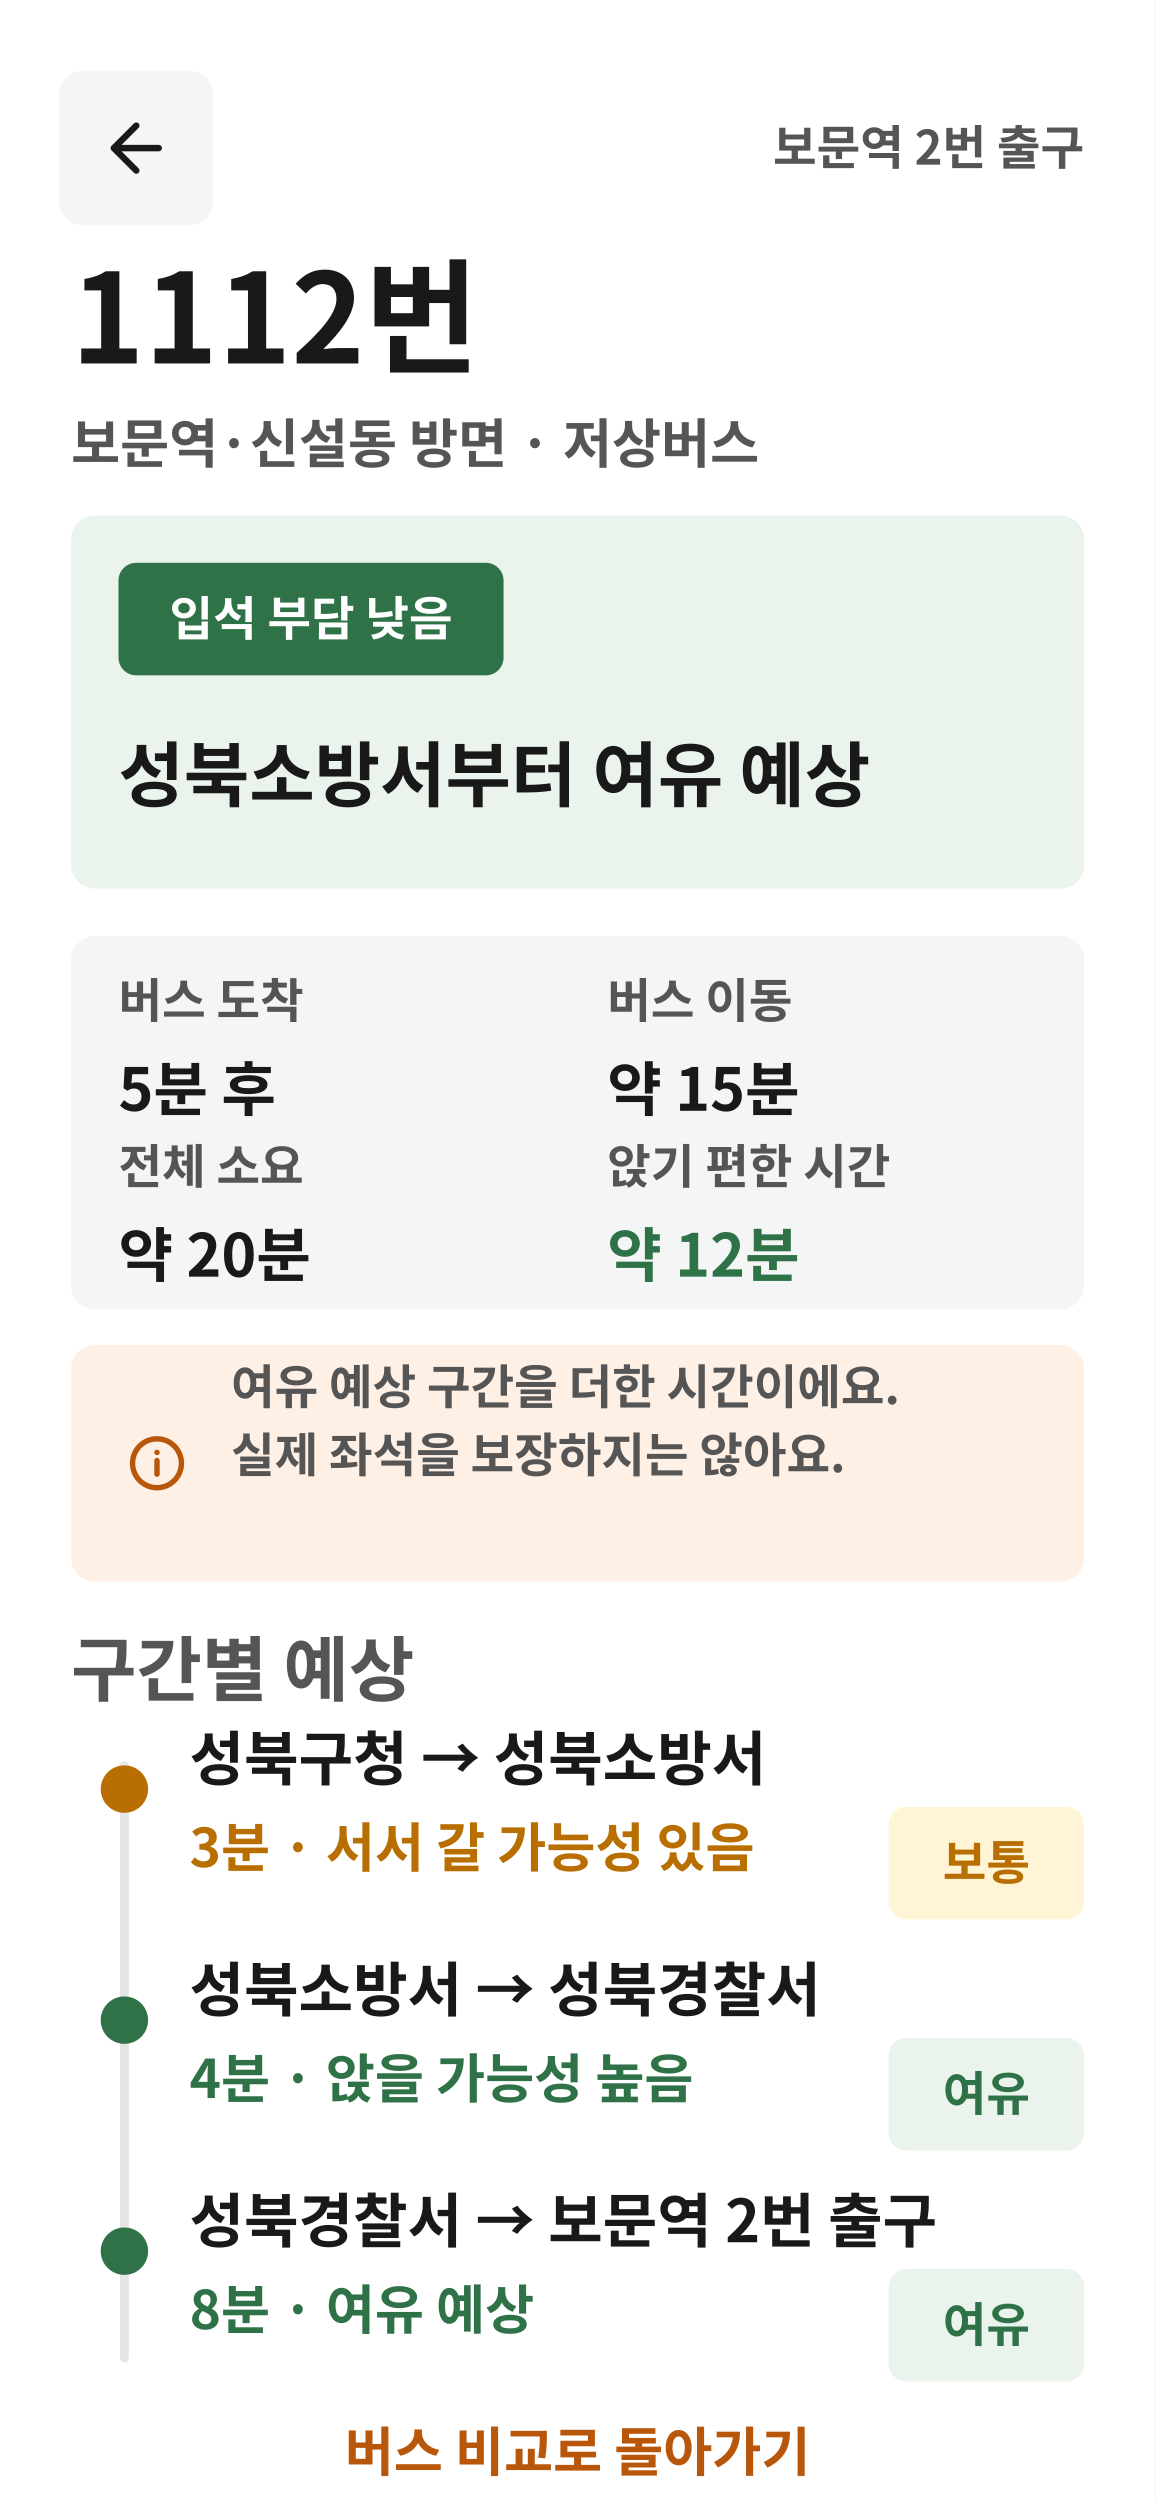
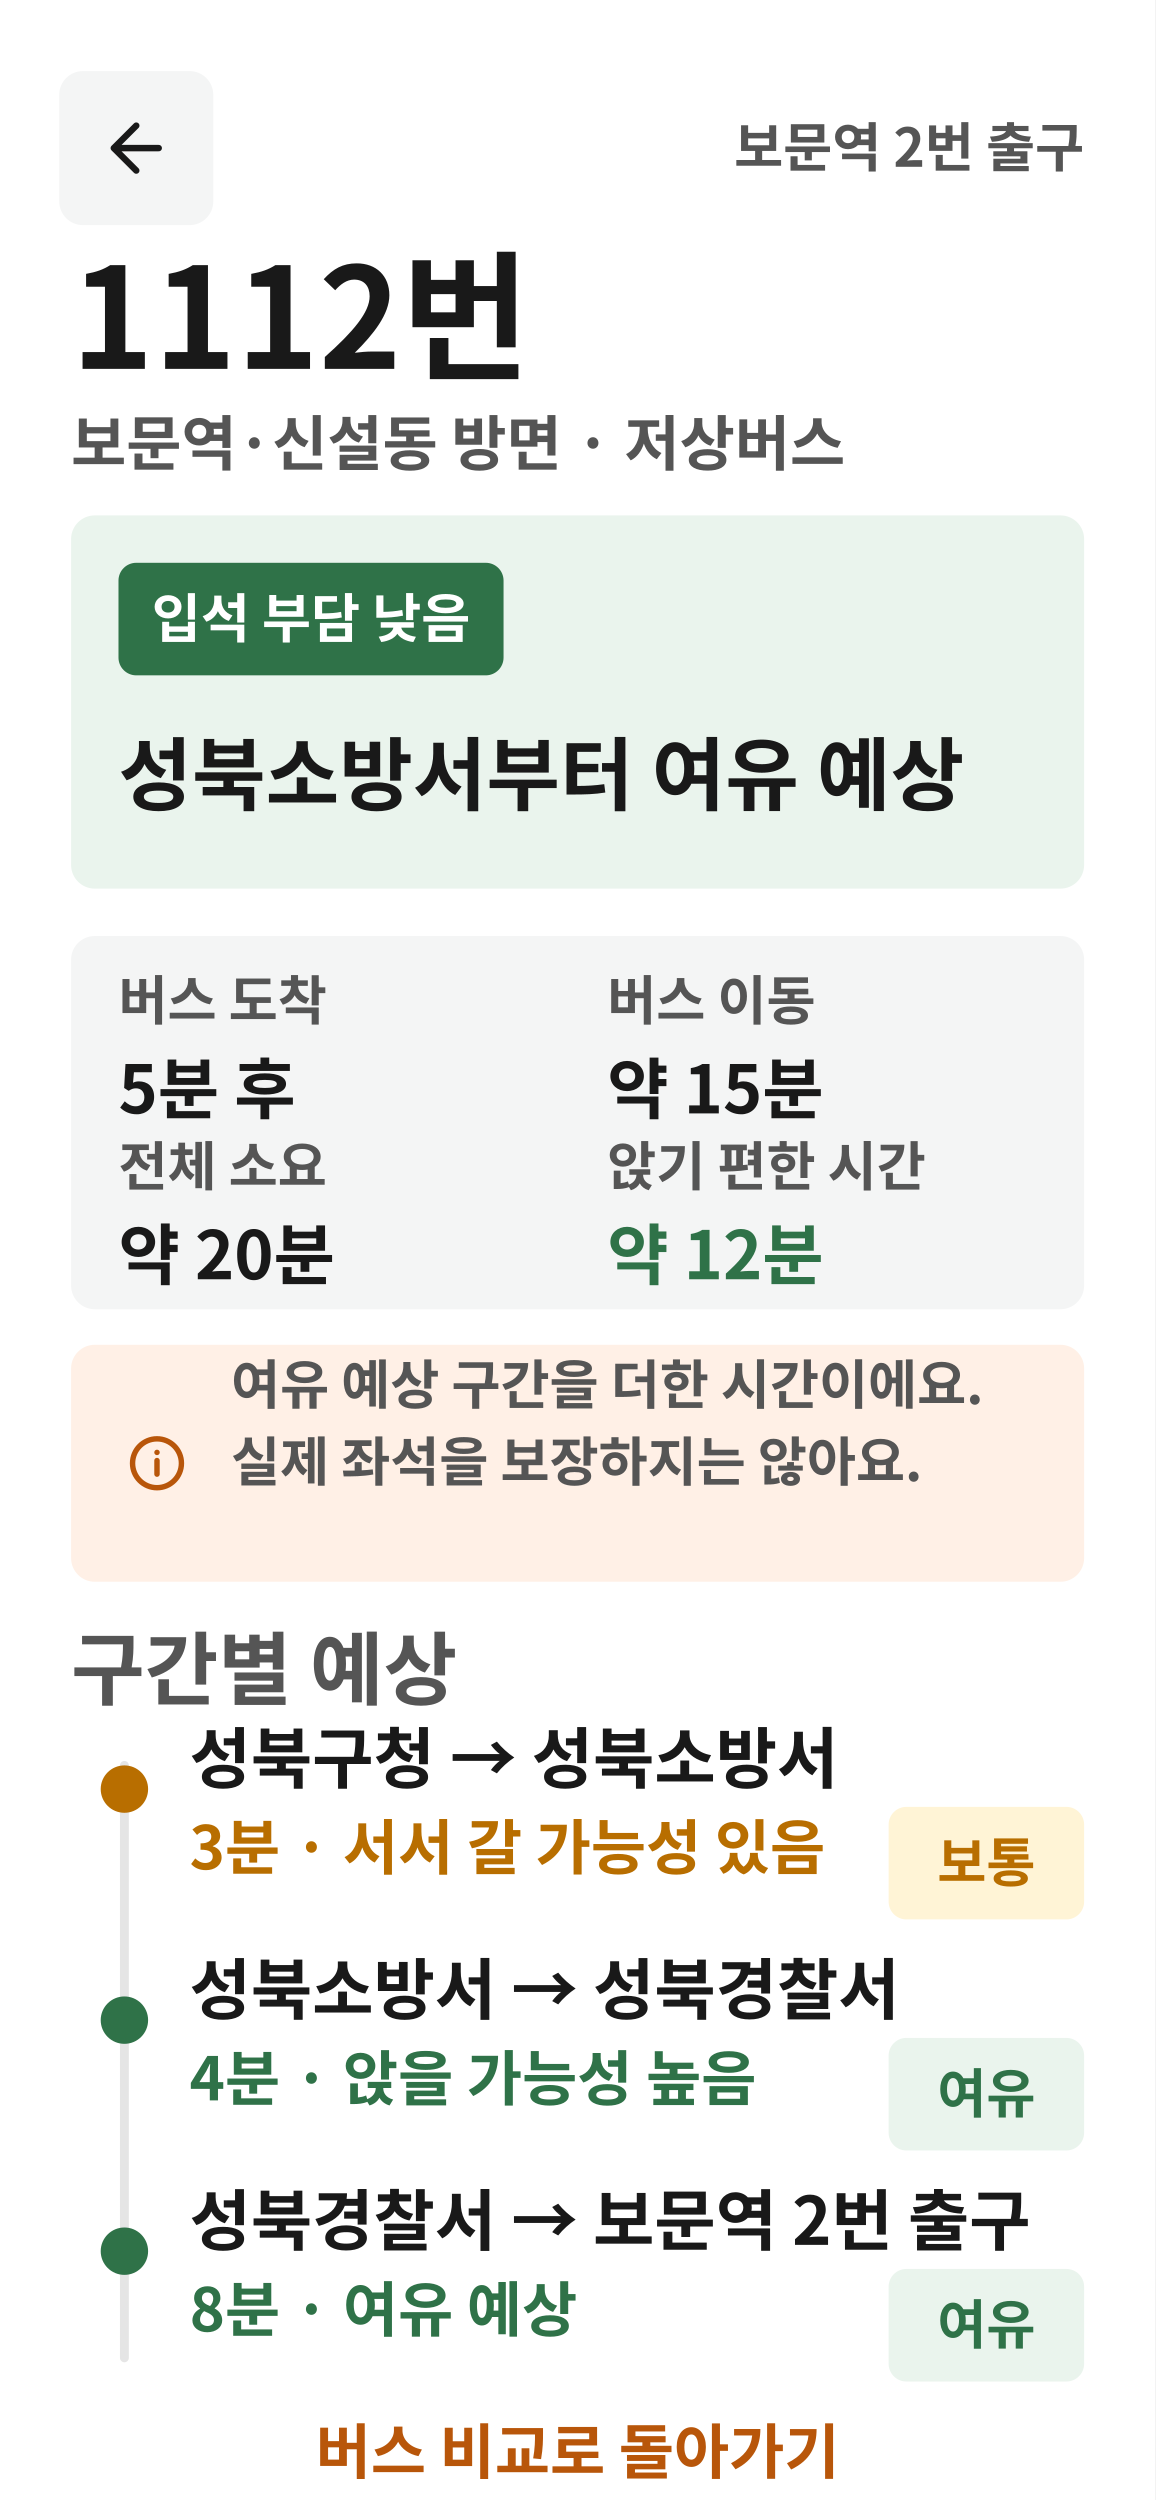
<svg xmlns="http://www.w3.org/2000/svg" width="390" height="844" viewBox="0 0 390 844" role="img" aria-label="버스 구간별 혼잡도 상세 화면">
  <rect x="0" y="0" width="390" height="844" rx="0" fill="#FFFFFF" stroke="none" stroke-width="1" />
  <rect x="20" y="24" width="52" height="52" rx="8" fill="#F4F5F5" stroke="none" stroke-width="1" />
  <g transform="translate(33 37) scale(1.083333)">
    <path d="M19 12H5M12 19l-7-7 7-7" fill="none" stroke="#191919" stroke-width="2" stroke-linecap="round" stroke-linejoin="round" />
  </g>
-   <text x="366" y="50" font-family="Noto Sans CJK KR, Malgun Gothic, sans-serif" font-size="16" font-weight="700" fill="#555555" text-anchor="end" dominant-baseline="middle" letter-spacing="0">보문역 2번 출구</text>
-   <text x="24" y="108" font-family="Noto Sans CJK KR, Malgun Gothic, sans-serif" font-size="42" font-weight="800" fill="#191919" text-anchor="start" dominant-baseline="middle" letter-spacing="0">1112번</text>
-   <text x="24" y="150" font-family="Noto Sans CJK KR, Malgun Gothic, sans-serif" font-size="18" font-weight="600" fill="#555555" text-anchor="start" dominant-baseline="middle" letter-spacing="0">보문역·신설동 방면 · 저상버스</text>
+   <text x="366" y="50" font-family="Noto Sans CJK KR, Malgun Gothic, sans-serif" font-size="18" font-weight="700" fill="#555555" text-anchor="end" dominant-baseline="middle" letter-spacing="0">보문역 2번 출구</text>
+   <text x="24" y="108" font-family="Noto Sans CJK KR, Malgun Gothic, sans-serif" font-size="47.25" font-weight="800" fill="#191919" text-anchor="start" dominant-baseline="middle" letter-spacing="0">1112번</text>
+   <text x="24" y="150" font-family="Noto Sans CJK KR, Malgun Gothic, sans-serif" font-size="20.25" font-weight="600" fill="#555555" text-anchor="start" dominant-baseline="middle" letter-spacing="0">보문역·신설동 방면 · 저상버스</text>
  <rect x="24" y="174" width="342" height="126" rx="8" fill="#EAF4ED" stroke="none" stroke-width="1" />
  <rect x="40" y="190" width="130" height="38" rx="6" fill="#2F7248" stroke="none" stroke-width="1" />
-   <text x="105" y="209" font-family="Noto Sans CJK KR, Malgun Gothic, sans-serif" font-size="16" font-weight="800" fill="#FFFFFF" text-anchor="middle" dominant-baseline="middle" letter-spacing="0">입석 부담 낮음</text>
-   <text x="40" y="262" font-family="Noto Sans CJK KR, Malgun Gothic, sans-serif" font-size="24" font-weight="800" fill="#191919" text-anchor="start" dominant-baseline="middle" letter-spacing="0">성북소방서부터 여유 예상</text>
+   <text x="105" y="209" font-family="Noto Sans CJK KR, Malgun Gothic, sans-serif" font-size="18" font-weight="800" fill="#FFFFFF" text-anchor="middle" dominant-baseline="middle" letter-spacing="0">입석 부담 낮음</text>
+   <text x="40" y="262" font-family="Noto Sans CJK KR, Malgun Gothic, sans-serif" font-size="27" font-weight="800" fill="#191919" text-anchor="start" dominant-baseline="middle" letter-spacing="0">성북소방서부터 여유 예상</text>
  <rect x="24" y="316" width="342" height="126" rx="8" fill="#F4F5F5" stroke="none" stroke-width="1" />
-   <text x="40" y="338" font-family="Noto Sans CJK KR, Malgun Gothic, sans-serif" font-size="16" font-weight="600" fill="#555555" text-anchor="start" dominant-baseline="middle" letter-spacing="0">버스 도착</text>
-   <text x="40" y="368" font-family="Noto Sans CJK KR, Malgun Gothic, sans-serif" font-size="20" font-weight="800" fill="#191919" text-anchor="start" dominant-baseline="middle" letter-spacing="0">5분 후</text>
-   <text x="205" y="338" font-family="Noto Sans CJK KR, Malgun Gothic, sans-serif" font-size="16" font-weight="600" fill="#555555" text-anchor="start" dominant-baseline="middle" letter-spacing="0">버스 이동</text>
-   <text x="205" y="368" font-family="Noto Sans CJK KR, Malgun Gothic, sans-serif" font-size="20" font-weight="800" fill="#191919" text-anchor="start" dominant-baseline="middle" letter-spacing="0">약 15분</text>
-   <text x="40" y="394" font-family="Noto Sans CJK KR, Malgun Gothic, sans-serif" font-size="16" font-weight="600" fill="#555555" text-anchor="start" dominant-baseline="middle" letter-spacing="0">전체 소요</text>
-   <text x="40" y="424" font-family="Noto Sans CJK KR, Malgun Gothic, sans-serif" font-size="20" font-weight="800" fill="#191919" text-anchor="start" dominant-baseline="middle" letter-spacing="0">약 20분</text>
-   <text x="205" y="394" font-family="Noto Sans CJK KR, Malgun Gothic, sans-serif" font-size="16" font-weight="600" fill="#555555" text-anchor="start" dominant-baseline="middle" letter-spacing="0">앉기 편한 시간</text>
-   <text x="205" y="424" font-family="Noto Sans CJK KR, Malgun Gothic, sans-serif" font-size="20" font-weight="800" fill="#2F7248" text-anchor="start" dominant-baseline="middle" letter-spacing="0">약 12분</text>
+   <text x="40" y="338" font-family="Noto Sans CJK KR, Malgun Gothic, sans-serif" font-size="18" font-weight="600" fill="#555555" text-anchor="start" dominant-baseline="middle" letter-spacing="0">버스 도착</text>
+   <text x="40" y="368" font-family="Noto Sans CJK KR, Malgun Gothic, sans-serif" font-size="22.5" font-weight="800" fill="#191919" text-anchor="start" dominant-baseline="middle" letter-spacing="0">5분 후</text>
+   <text x="205" y="338" font-family="Noto Sans CJK KR, Malgun Gothic, sans-serif" font-size="18" font-weight="600" fill="#555555" text-anchor="start" dominant-baseline="middle" letter-spacing="0">버스 이동</text>
+   <text x="205" y="368" font-family="Noto Sans CJK KR, Malgun Gothic, sans-serif" font-size="22.5" font-weight="800" fill="#191919" text-anchor="start" dominant-baseline="middle" letter-spacing="0">약 15분</text>
+   <text x="40" y="394" font-family="Noto Sans CJK KR, Malgun Gothic, sans-serif" font-size="18" font-weight="600" fill="#555555" text-anchor="start" dominant-baseline="middle" letter-spacing="0">전체 소요</text>
+   <text x="40" y="424" font-family="Noto Sans CJK KR, Malgun Gothic, sans-serif" font-size="22.5" font-weight="800" fill="#191919" text-anchor="start" dominant-baseline="middle" letter-spacing="0">약 20분</text>
+   <text x="205" y="394" font-family="Noto Sans CJK KR, Malgun Gothic, sans-serif" font-size="18" font-weight="600" fill="#555555" text-anchor="start" dominant-baseline="middle" letter-spacing="0">앉기 편한 시간</text>
+   <text x="205" y="424" font-family="Noto Sans CJK KR, Malgun Gothic, sans-serif" font-size="22.5" font-weight="800" fill="#2F7248" text-anchor="start" dominant-baseline="middle" letter-spacing="0">약 12분</text>
  <rect x="24" y="454" width="342" height="80" rx="8" fill="#FFF0E6" stroke="none" stroke-width="1" />
  <g transform="translate(42 483) scale(0.9166667)">
    <circle cx="12" cy="12" r="9" fill="none" stroke="#B8560A" stroke-width="2" stroke-linecap="round" stroke-linejoin="round" />
    <path d="M12 11v5M12 8h.01" fill="none" stroke="#B8560A" stroke-width="2" stroke-linecap="round" stroke-linejoin="round" />
  </g>
-   <text x="78" y="474" font-family="Noto Sans CJK KR, Malgun Gothic, sans-serif" font-size="16" font-weight="700" fill="#555555" text-anchor="start" letter-spacing="0">
+   <text x="78" y="474" font-family="Noto Sans CJK KR, Malgun Gothic, sans-serif" font-size="18" font-weight="700" fill="#555555" text-anchor="start" letter-spacing="0">
    <tspan x="78" dy="0">여유 예상 구간을 더한 시간이에요.</tspan>
-     <tspan x="78" dy="23">실제 좌석을 보장하지는 않아요.</tspan>
+     <tspan x="78" dy="26">실제 좌석을 보장하지는 않아요.</tspan>
  </text>
-   <text x="24" y="564" font-family="Noto Sans CJK KR, Malgun Gothic, sans-serif" font-size="24" font-weight="700" fill="#555555" text-anchor="start" dominant-baseline="middle" letter-spacing="0">구간별 예상</text>
+   <text x="24" y="564" font-family="Noto Sans CJK KR, Malgun Gothic, sans-serif" font-size="27" font-weight="700" fill="#555555" text-anchor="start" dominant-baseline="middle" letter-spacing="0">구간별 예상</text>
  <line x1="42" y1="596" x2="42" y2="796" stroke="#E5E5E5" stroke-width="3" stroke-linecap="round" />
  <circle cx="42" cy="604" r="8" fill="#B86E00" stroke="none" stroke-width="1" />
-   <text x="64" y="594" font-family="Noto Sans CJK KR, Malgun Gothic, sans-serif" font-size="20" font-weight="700" fill="#191919" text-anchor="start" dominant-baseline="middle" letter-spacing="0">성북구청 → 성북소방서</text>
-   <text x="64" y="624" font-family="Noto Sans CJK KR, Malgun Gothic, sans-serif" font-size="18" font-weight="600" fill="#B86E00" text-anchor="start" dominant-baseline="middle" letter-spacing="0">3분 · 서서 갈 가능성 있음</text>
+   <text x="64" y="594" font-family="Noto Sans CJK KR, Malgun Gothic, sans-serif" font-size="22.5" font-weight="700" fill="#191919" text-anchor="start" dominant-baseline="middle" letter-spacing="0">성북구청 → 성북소방서</text>
+   <text x="64" y="624" font-family="Noto Sans CJK KR, Malgun Gothic, sans-serif" font-size="20.25" font-weight="600" fill="#B86E00" text-anchor="start" dominant-baseline="middle" letter-spacing="0">3분 · 서서 갈 가능성 있음</text>
  <rect x="300" y="610" width="66" height="38" rx="6" fill="#FFF4D6" stroke="none" stroke-width="1" />
-   <text x="333" y="629" font-family="Noto Sans CJK KR, Malgun Gothic, sans-serif" font-size="16" font-weight="800" fill="#B86E00" text-anchor="middle" dominant-baseline="middle" letter-spacing="0">보통</text>
+   <text x="333" y="629" font-family="Noto Sans CJK KR, Malgun Gothic, sans-serif" font-size="18" font-weight="800" fill="#B86E00" text-anchor="middle" dominant-baseline="middle" letter-spacing="0">보통</text>
  <circle cx="42" cy="682" r="8" fill="#2F7248" stroke="none" stroke-width="1" />
-   <text x="64" y="672" font-family="Noto Sans CJK KR, Malgun Gothic, sans-serif" font-size="20" font-weight="700" fill="#191919" text-anchor="start" dominant-baseline="middle" letter-spacing="0">성북소방서 → 성북경찰서</text>
-   <text x="64" y="702" font-family="Noto Sans CJK KR, Malgun Gothic, sans-serif" font-size="18" font-weight="600" fill="#2F7248" text-anchor="start" dominant-baseline="middle" letter-spacing="0">4분 · 앉을 가능성 높음</text>
+   <text x="64" y="672" font-family="Noto Sans CJK KR, Malgun Gothic, sans-serif" font-size="22.5" font-weight="700" fill="#191919" text-anchor="start" dominant-baseline="middle" letter-spacing="0">성북소방서 → 성북경찰서</text>
+   <text x="64" y="702" font-family="Noto Sans CJK KR, Malgun Gothic, sans-serif" font-size="20.25" font-weight="600" fill="#2F7248" text-anchor="start" dominant-baseline="middle" letter-spacing="0">4분 · 앉을 가능성 높음</text>
  <rect x="300" y="688" width="66" height="38" rx="6" fill="#EAF4ED" stroke="none" stroke-width="1" />
-   <text x="333" y="707" font-family="Noto Sans CJK KR, Malgun Gothic, sans-serif" font-size="16" font-weight="800" fill="#2F7248" text-anchor="middle" dominant-baseline="middle" letter-spacing="0">여유</text>
+   <text x="333" y="707" font-family="Noto Sans CJK KR, Malgun Gothic, sans-serif" font-size="18" font-weight="800" fill="#2F7248" text-anchor="middle" dominant-baseline="middle" letter-spacing="0">여유</text>
  <circle cx="42" cy="760" r="8" fill="#2F7248" stroke="none" stroke-width="1" />
-   <text x="64" y="750" font-family="Noto Sans CJK KR, Malgun Gothic, sans-serif" font-size="20" font-weight="700" fill="#191919" text-anchor="start" dominant-baseline="middle" letter-spacing="0">성북경찰서 → 보문역 2번 출구</text>
-   <text x="64" y="780" font-family="Noto Sans CJK KR, Malgun Gothic, sans-serif" font-size="18" font-weight="600" fill="#2F7248" text-anchor="start" dominant-baseline="middle" letter-spacing="0">8분 · 여유 예상</text>
+   <text x="64" y="750" font-family="Noto Sans CJK KR, Malgun Gothic, sans-serif" font-size="22.5" font-weight="700" fill="#191919" text-anchor="start" dominant-baseline="middle" letter-spacing="0">성북경찰서 → 보문역 2번 출구</text>
+   <text x="64" y="780" font-family="Noto Sans CJK KR, Malgun Gothic, sans-serif" font-size="20.25" font-weight="600" fill="#2F7248" text-anchor="start" dominant-baseline="middle" letter-spacing="0">8분 · 여유 예상</text>
  <rect x="300" y="766" width="66" height="38" rx="6" fill="#EAF4ED" stroke="none" stroke-width="1" />
-   <text x="333" y="785" font-family="Noto Sans CJK KR, Malgun Gothic, sans-serif" font-size="16" font-weight="800" fill="#2F7248" text-anchor="middle" dominant-baseline="middle" letter-spacing="0">여유</text>
-   <text x="195" y="828" font-family="Noto Sans CJK KR, Malgun Gothic, sans-serif" font-size="18" font-weight="800" fill="#B8560A" text-anchor="middle" dominant-baseline="middle" letter-spacing="0">버스 비교로 돌아가기</text>
+   <text x="333" y="785" font-family="Noto Sans CJK KR, Malgun Gothic, sans-serif" font-size="18" font-weight="800" fill="#2F7248" text-anchor="middle" dominant-baseline="middle" letter-spacing="0">여유</text>
+   <text x="195" y="828" font-family="Noto Sans CJK KR, Malgun Gothic, sans-serif" font-size="20.25" font-weight="800" fill="#B8560A" text-anchor="middle" dominant-baseline="middle" letter-spacing="0">버스 비교로 돌아가기</text>
</svg>
